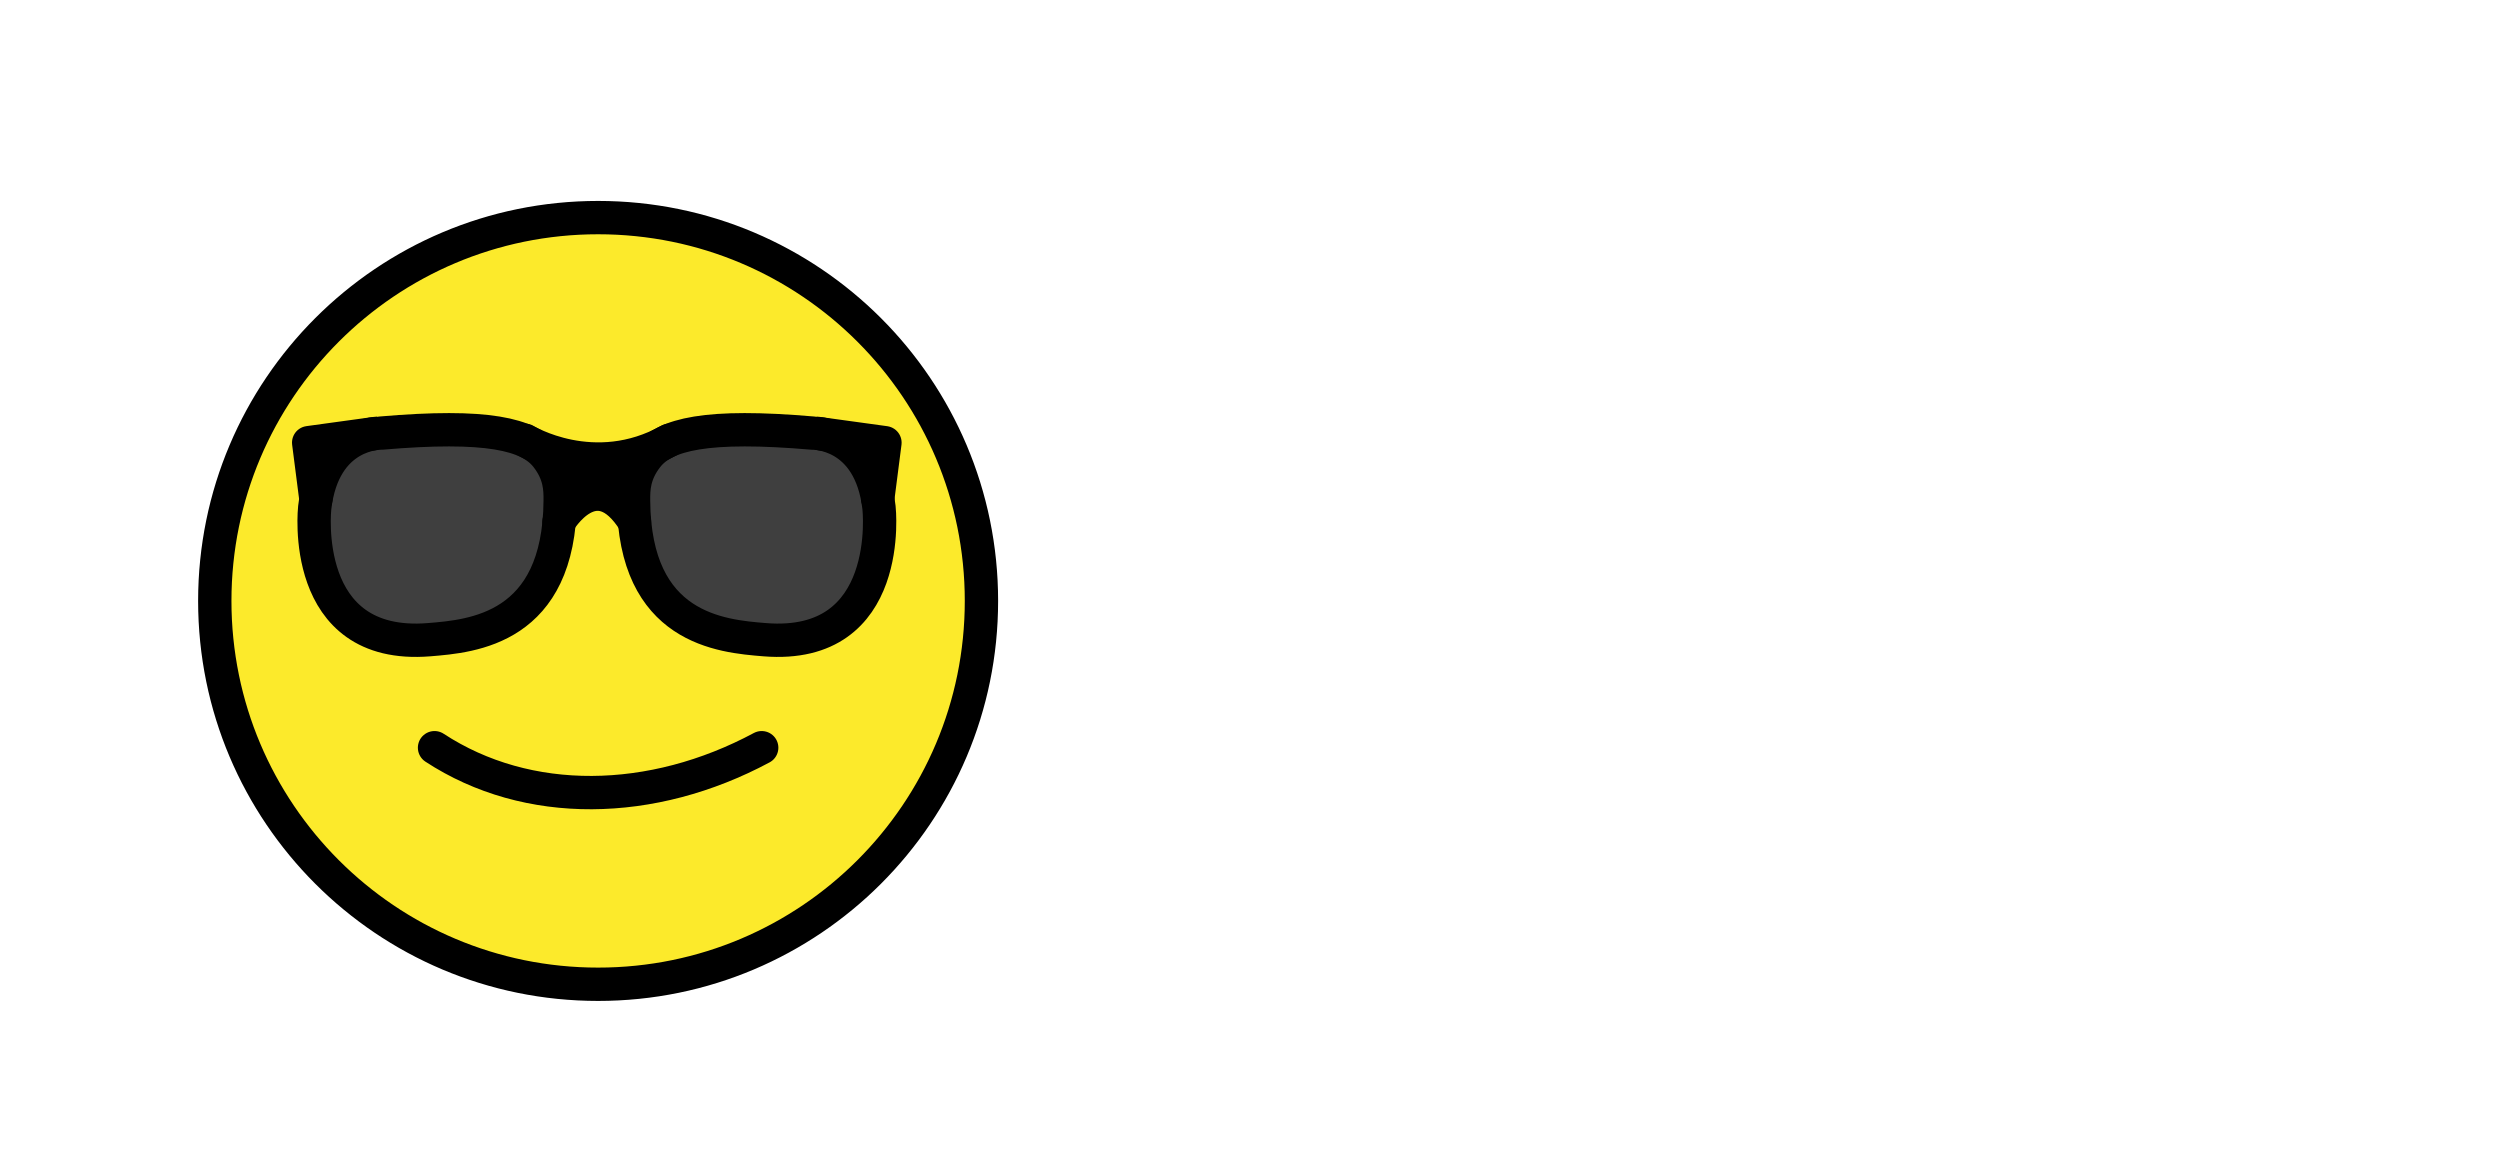
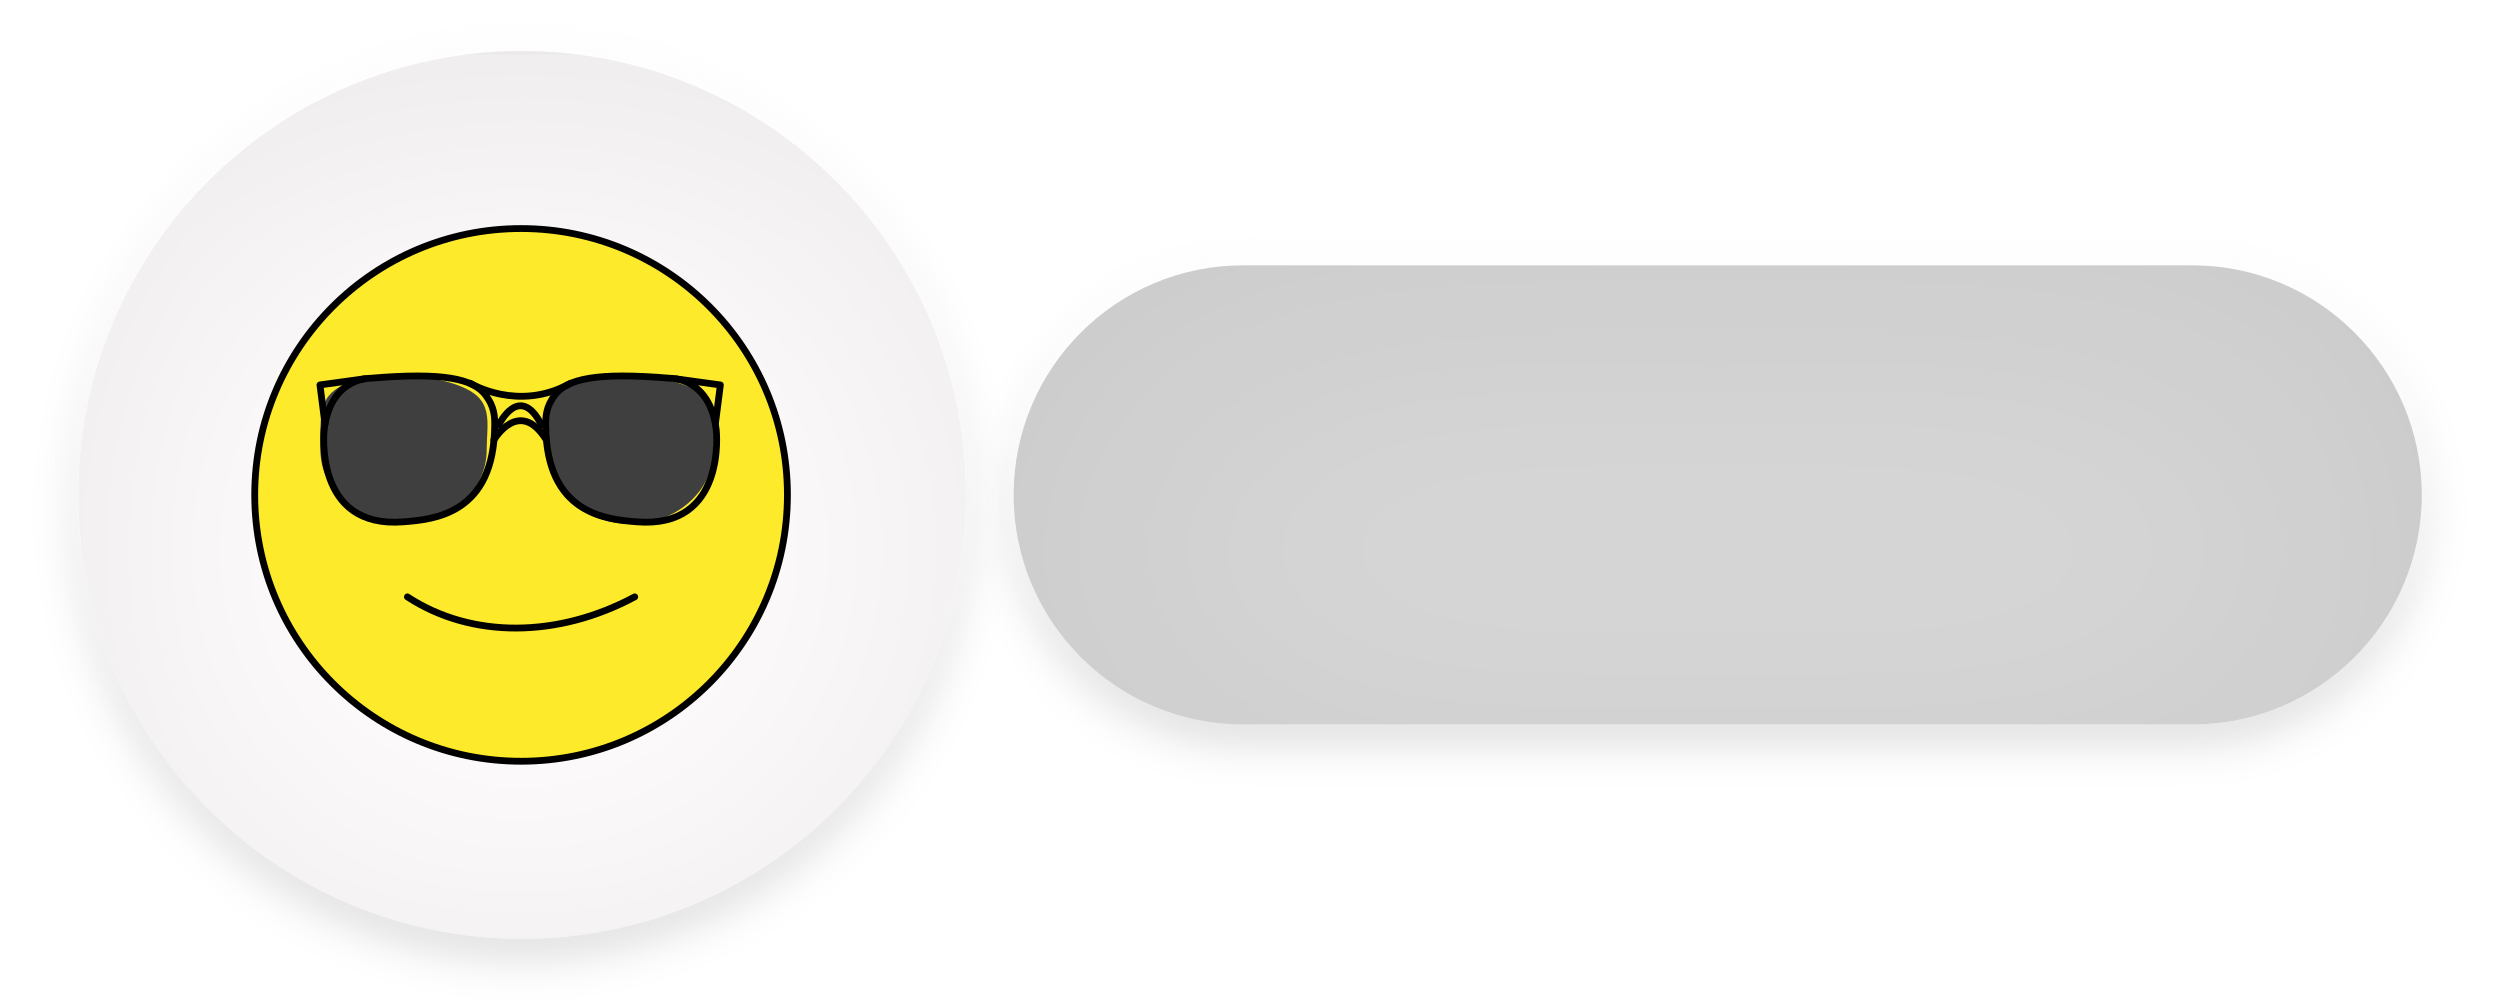
- <svg xmlns="http://www.w3.org/2000/svg" id="emoji" viewBox="0 0 150 70">
-   <rect id="my-rect" fill="#e5f9ff" x="0" y="0" rx="20" ry="20" />
-   <g>
-     <g id="color">
-       <circle cx="36" cy="36" r="23" fill="#FCEA2B" />
-       <path fill="#3F3F3F" d="M45.331,38.564c3.963,0,7.178-2.862,7.178-6.389c0-1.765,0.447-3.529-0.852-4.685 s-4.345-1.704-6.326-1.704c-2.357,0-5.143,0.143-6.451,1.704c-0.893,1.065-0.727,3.253-0.727,4.685 C38.153,35.702,41.365,38.564,45.331,38.564z" />
-       <path fill="#3F3F3F" d="M25.738,38.564c3.963,0,7.178-2.862,7.178-6.389c0-1.765,0.447-3.529-0.852-4.685 s-4.345-1.704-6.326-1.704c-2.357,0-5.143,0.143-6.451,1.704c-0.893,1.065-0.727,3.253-0.727,4.685 C18.56,35.702,21.773,38.564,25.738,38.564z" />
+ <svg xmlns="http://www.w3.org/2000/svg" xmlns:xlink="http://www.w3.org/1999/xlink" width="200px" height="80px" viewBox="0 0 715 294" version="1.1">
+   <defs>
+     <rect id="path-4stnuiyzrj-1" x="288" y="78" width="414" height="135" rx="67.5" />
+     <filter x="-5.3%" y="-17.8%" width="110.6%" height="137.8%" filterUnits="objectBoundingBox" id="filter-4stnuiyzrj-2">
+       <feOffset dx="0" dy="5" in="SourceAlpha" result="shadowOffsetOuter1" />
+       <feGaussianBlur stdDeviation="6.5" in="shadowOffsetOuter1" result="shadowBlurOuter1" />
+       <feComposite in="shadowBlurOuter1" in2="SourceAlpha" operator="out" result="shadowBlurOuter1" />
+       <feColorMatrix values="0 0 0 0 0.86   0 0 0 0 0.86   0 0 0 0 0.86  0 0 0 1 0" type="matrix" in="shadowBlurOuter1" result="shadowMatrixOuter1" />
+       <feOffset dx="0" dy="-5" in="SourceAlpha" result="shadowOffsetOuter2" />
+       <feGaussianBlur stdDeviation="5" in="shadowOffsetOuter2" result="shadowBlurOuter2" />
+       <feComposite in="shadowBlurOuter2" in2="SourceAlpha" operator="out" result="shadowBlurOuter2" />
+       <feColorMatrix values="0 0 0 0 1   0 0 0 0 1   0 0 0 0 1  0 0 0 1 0" type="matrix" in="shadowBlurOuter2" result="shadowMatrixOuter2" />
+       <feMerge>
+         <feMergeNode in="shadowMatrixOuter1" />
+         <feMergeNode in="shadowMatrixOuter2" />
+       </feMerge>
+     </filter>
+     <filter x="-19.2%" y="-60.4%" width="138.4%" height="223.0%" filterUnits="objectBoundingBox" id="filter-4stnuiyzrj-3">
+       <feGaussianBlur stdDeviation="58.5" in="SourceAlpha" result="shadowBlurInner1" />
+       <feOffset dx="0" dy="16" in="shadowBlurInner1" result="shadowOffsetInner1" />
+       <feComposite in="shadowOffsetInner1" in2="SourceAlpha" operator="arithmetic" k2="-1" k3="1" result="shadowInnerInner1" />
+       <feColorMatrix values="0 0 0 0 0   0 0 0 0 0   0 0 0 0 0  0 0 0 0.078 0" type="matrix" in="shadowInnerInner1" />
+     </filter>
+     <circle id="path-4stnuiyzrj-4" cx="143.5" cy="145.5" r="130.5" />
+     <filter x="-8.4%" y="-9.2%" width="116.9%" height="119.5%" filterUnits="objectBoundingBox" id="filter-4stnuiyzrj-5">
+       <feOffset dx="0" dy="5" in="SourceAlpha" result="shadowOffsetOuter1" />
+       <feGaussianBlur stdDeviation="6.5" in="shadowOffsetOuter1" result="shadowBlurOuter1" />
+       <feColorMatrix values="0 0 0 0 0.86   0 0 0 0 0.86   0 0 0 0 0.86  0 0 0 1 0" type="matrix" in="shadowBlurOuter1" result="shadowMatrixOuter1" />
+       <feOffset dx="0" dy="-5" in="SourceAlpha" result="shadowOffsetOuter2" />
+       <feGaussianBlur stdDeviation="5" in="shadowOffsetOuter2" result="shadowBlurOuter2" />
+       <feColorMatrix values="0 0 0 0 1   0 0 0 0 1   0 0 0 0 1  0 0 0 1 0" type="matrix" in="shadowBlurOuter2" result="shadowMatrixOuter2" />
+       <feMerge>
+         <feMergeNode in="shadowMatrixOuter1" />
+         <feMergeNode in="shadowMatrixOuter2" />
+       </feMerge>
+     </filter>
+     <filter x="-30.5%" y="-31.2%" width="160.9%" height="163.6%" filterUnits="objectBoundingBox" id="filter-4stnuiyzrj-6">
+       <feGaussianBlur stdDeviation="58.5" in="SourceAlpha" result="shadowBlurInner1" />
+       <feOffset dx="0" dy="16" in="shadowBlurInner1" result="shadowOffsetInner1" />
+       <feComposite in="shadowOffsetInner1" in2="SourceAlpha" operator="arithmetic" k2="-1" k3="1" result="shadowInnerInner1" />
+       <feColorMatrix values="0 0 0 0 0   0 0 0 0 0   0 0 0 0 0  0 0 0 0.078 0" type="matrix" in="shadowInnerInner1" />
+     </filter>
+   </defs>
+   <g id="Page-1" stroke="none" stroke-width="1" fill="none" fill-rule="evenodd">
+     <g id="Rectangle-Copy-2">
+       <use fill="black" fill-opacity="1" filter="url(#filter-4stnuiyzrj-2)" xlink:href="#path-4stnuiyzrj-1" />
+       <use fill-opacity="0.15" fill="#000000" fill-rule="evenodd" xlink:href="#path-4stnuiyzrj-1" />
+       <use fill="black" fill-opacity="1" filter="url(#filter-4stnuiyzrj-3)" xlink:href="#path-4stnuiyzrj-1" />
    </g>
-     <g id="hair" />
-     <g id="skin" />
-     <g id="skin-shadow" />
-     <g id="line">
-       <circle cx="35.887" cy="36.056" r="23" fill="none" stroke="#000000" stroke-linecap="round" stroke-linejoin="round" stroke-miterlimit="10" stroke-width="2" />
-       <path fill="none" stroke="#000000" stroke-linecap="round" stroke-linejoin="round" stroke-miterlimit="10" stroke-width="2" d="M45.702,44.862c-6.574,3.525-14.045,3.658-19.63,0" />
-       <path fill="none" stroke="#000000" stroke-linecap="round" stroke-linejoin="round" stroke-miterlimit="10" stroke-width="2" d="M18.883,30.464c0,0-0.953,8.551,6.861,7.918c2.62-0.212,7.816-0.651,7.867-8.343 c0.005-0.698-0.008-1.599-0.811-2.63c-1.065-1.367-3.572-1.971-9.945-1.422 C22.855,25.988,19.409,25.889,18.883,30.464z" />
-       <polyline fill="none" stroke="#000000" stroke-linecap="round" stroke-linejoin="round" stroke-miterlimit="10" stroke-width="2" points="18.953,29.931 18.52,26.559 22.353,26.032" />
-       <path fill="none" stroke="#000000" stroke-linecap="round" stroke-linejoin="round" stroke-miterlimit="10" stroke-width="2" d="M52.741,30.464c0,0,0.953,8.551-6.861,7.918c-2.62-0.212-7.816-0.651-7.867-8.343 c-0.005-0.698,0.008-1.599,0.811-2.63c1.065-1.367,3.572-1.971,9.945-1.422 C48.769,25.988,52.215,25.889,52.741,30.464z" />
-       <path fill="none" stroke="#000000" stroke-linecap="round" stroke-linejoin="round" stroke-miterlimit="10" stroke-width="2" d="M31.505,26.416c0,0,4.124,2.534,8.657,0" />
-       <path fill="none" stroke="#000000" stroke-linecap="round" stroke-linejoin="round" stroke-miterlimit="10" stroke-width="2" d="M33.536,31.318c0,0,2.202-3.751,4.536,0" />
-       <polyline fill="none" stroke="#000000" stroke-linecap="round" stroke-linejoin="round" stroke-miterlimit="10" stroke-width="2" points="52.664,29.933 53.097,26.562 49.264,26.034" />
-       <path fill="none" stroke="#000000" stroke-linecap="round" stroke-linejoin="round" stroke-miterlimit="10" stroke-width="2" d="M33.955,30.027c0,0,1.795-3.751,3.699,0" />
+     <g id="Oval-Copy-2">
+       <use fill="black" fill-opacity="1" filter="url(#filter-4stnuiyzrj-5)" xlink:href="#path-4stnuiyzrj-4" />
+       <use fill="#FFFDFD" fill-rule="evenodd" xlink:href="#path-4stnuiyzrj-4" />
+       <use fill="black" fill-opacity="1" filter="url(#filter-4stnuiyzrj-6)" xlink:href="#path-4stnuiyzrj-4" />
    </g>
-     <animateTransform id="animate" attributeName="transform" attributeType="XML" type="rotate" from="0 36 36" to="360 36 36" dur="2s" repeatCount="indefinite" />
+     <g>
+       <g id="Group" transform="translate(64.8871, 67)">
+         <g id="color" transform="translate(0.3844, 0)" fill-rule="nonzero">
+           <circle id="Oval" fill="#FCEA2B" cx="78.308" cy="78.308" r="78.308" />
+           <path d="M110.077,87.037 C123.569,87.037 134.516,77.294 134.516,65.285 C134.516,59.277 136.039,53.269 131.616,49.333 C127.193,45.397 116.823,43.533 110.077,43.533 C102.053,43.533 92.567,44.021 88.112,49.333 C85.07,52.96 85.637,60.41 85.637,65.285 C85.637,77.294 96.576,87.037 110.077,87.037 Z" id="Path" fill="#3F3F3F" />
+           <path d="M43.37,87.037 C56.862,87.037 67.81,77.294 67.81,65.285 C67.81,59.277 69.333,53.269 64.909,49.333 C60.486,45.397 50.116,43.533 43.37,43.533 C35.346,43.533 25.86,44.021 21.405,49.333 C18.364,52.96 18.93,60.41 18.93,65.285 C18.931,77.294 29.869,87.037 43.37,87.037 Z" id="Path" fill="#3F3F3F" />
+         </g>
+         <g id="line" transform="translate(0, 0.1924)" stroke="#000000" stroke-linecap="round" stroke-linejoin="round" stroke-width="2">
+           <circle id="Oval" cx="78.308" cy="78.308" r="78.308" />
+           <path d="M111.724,108.288 C89.342,120.289 63.904,120.741 44.892,108.288" id="Path" />
+           <path d="M20.413,59.266 C20.413,59.266 17.168,88.379 43.772,86.226 C52.691,85.505 70.384,84.011 70.556,57.822 C70.572,55.446 70.53,52.378 67.796,48.868 C64.171,44.215 55.636,42.158 33.938,44.027 C33.938,44.027 22.204,43.69 20.413,59.266 Z" id="Path" />
+           <polyline id="Path" points="20.654 57.451 19.179 45.973 32.229 44.176" />
+           <path d="M135.691,59.266 C135.691,59.266 138.935,88.379 112.332,86.226 C103.413,85.505 85.719,84.011 85.547,57.822 C85.532,55.446 85.574,52.378 88.308,48.868 C91.933,44.215 100.468,42.158 122.166,44.027 C122.166,44.027 133.9,43.69 135.691,59.266 Z" id="Path" />
+           <path d="M63.387,45.484 C63.387,45.484 77.429,54.111 92.861,45.484" id="Path" />
+           <path d="M70.303,62.174 C70.303,62.174 77.8,49.404 85.748,62.174" id="Path" />
+           <polyline id="Path" points="135.428 57.46 136.902 45.982 123.852 44.185" />
+           <path d="M71.729,57.78 C71.729,57.78 77.842,45.009 84.323,57.78" id="Path" />
+         </g>
+       </g>
+       <animateTransform id="animate" attributeName="transform" attributeType="XML" type="rotate" from="0 143.5 145.5" to="360 143.5 145.5" dur="2s" repeatCount="indefinite" />
+     </g>
  </g>
-   <text id="my-text" />
</svg>
